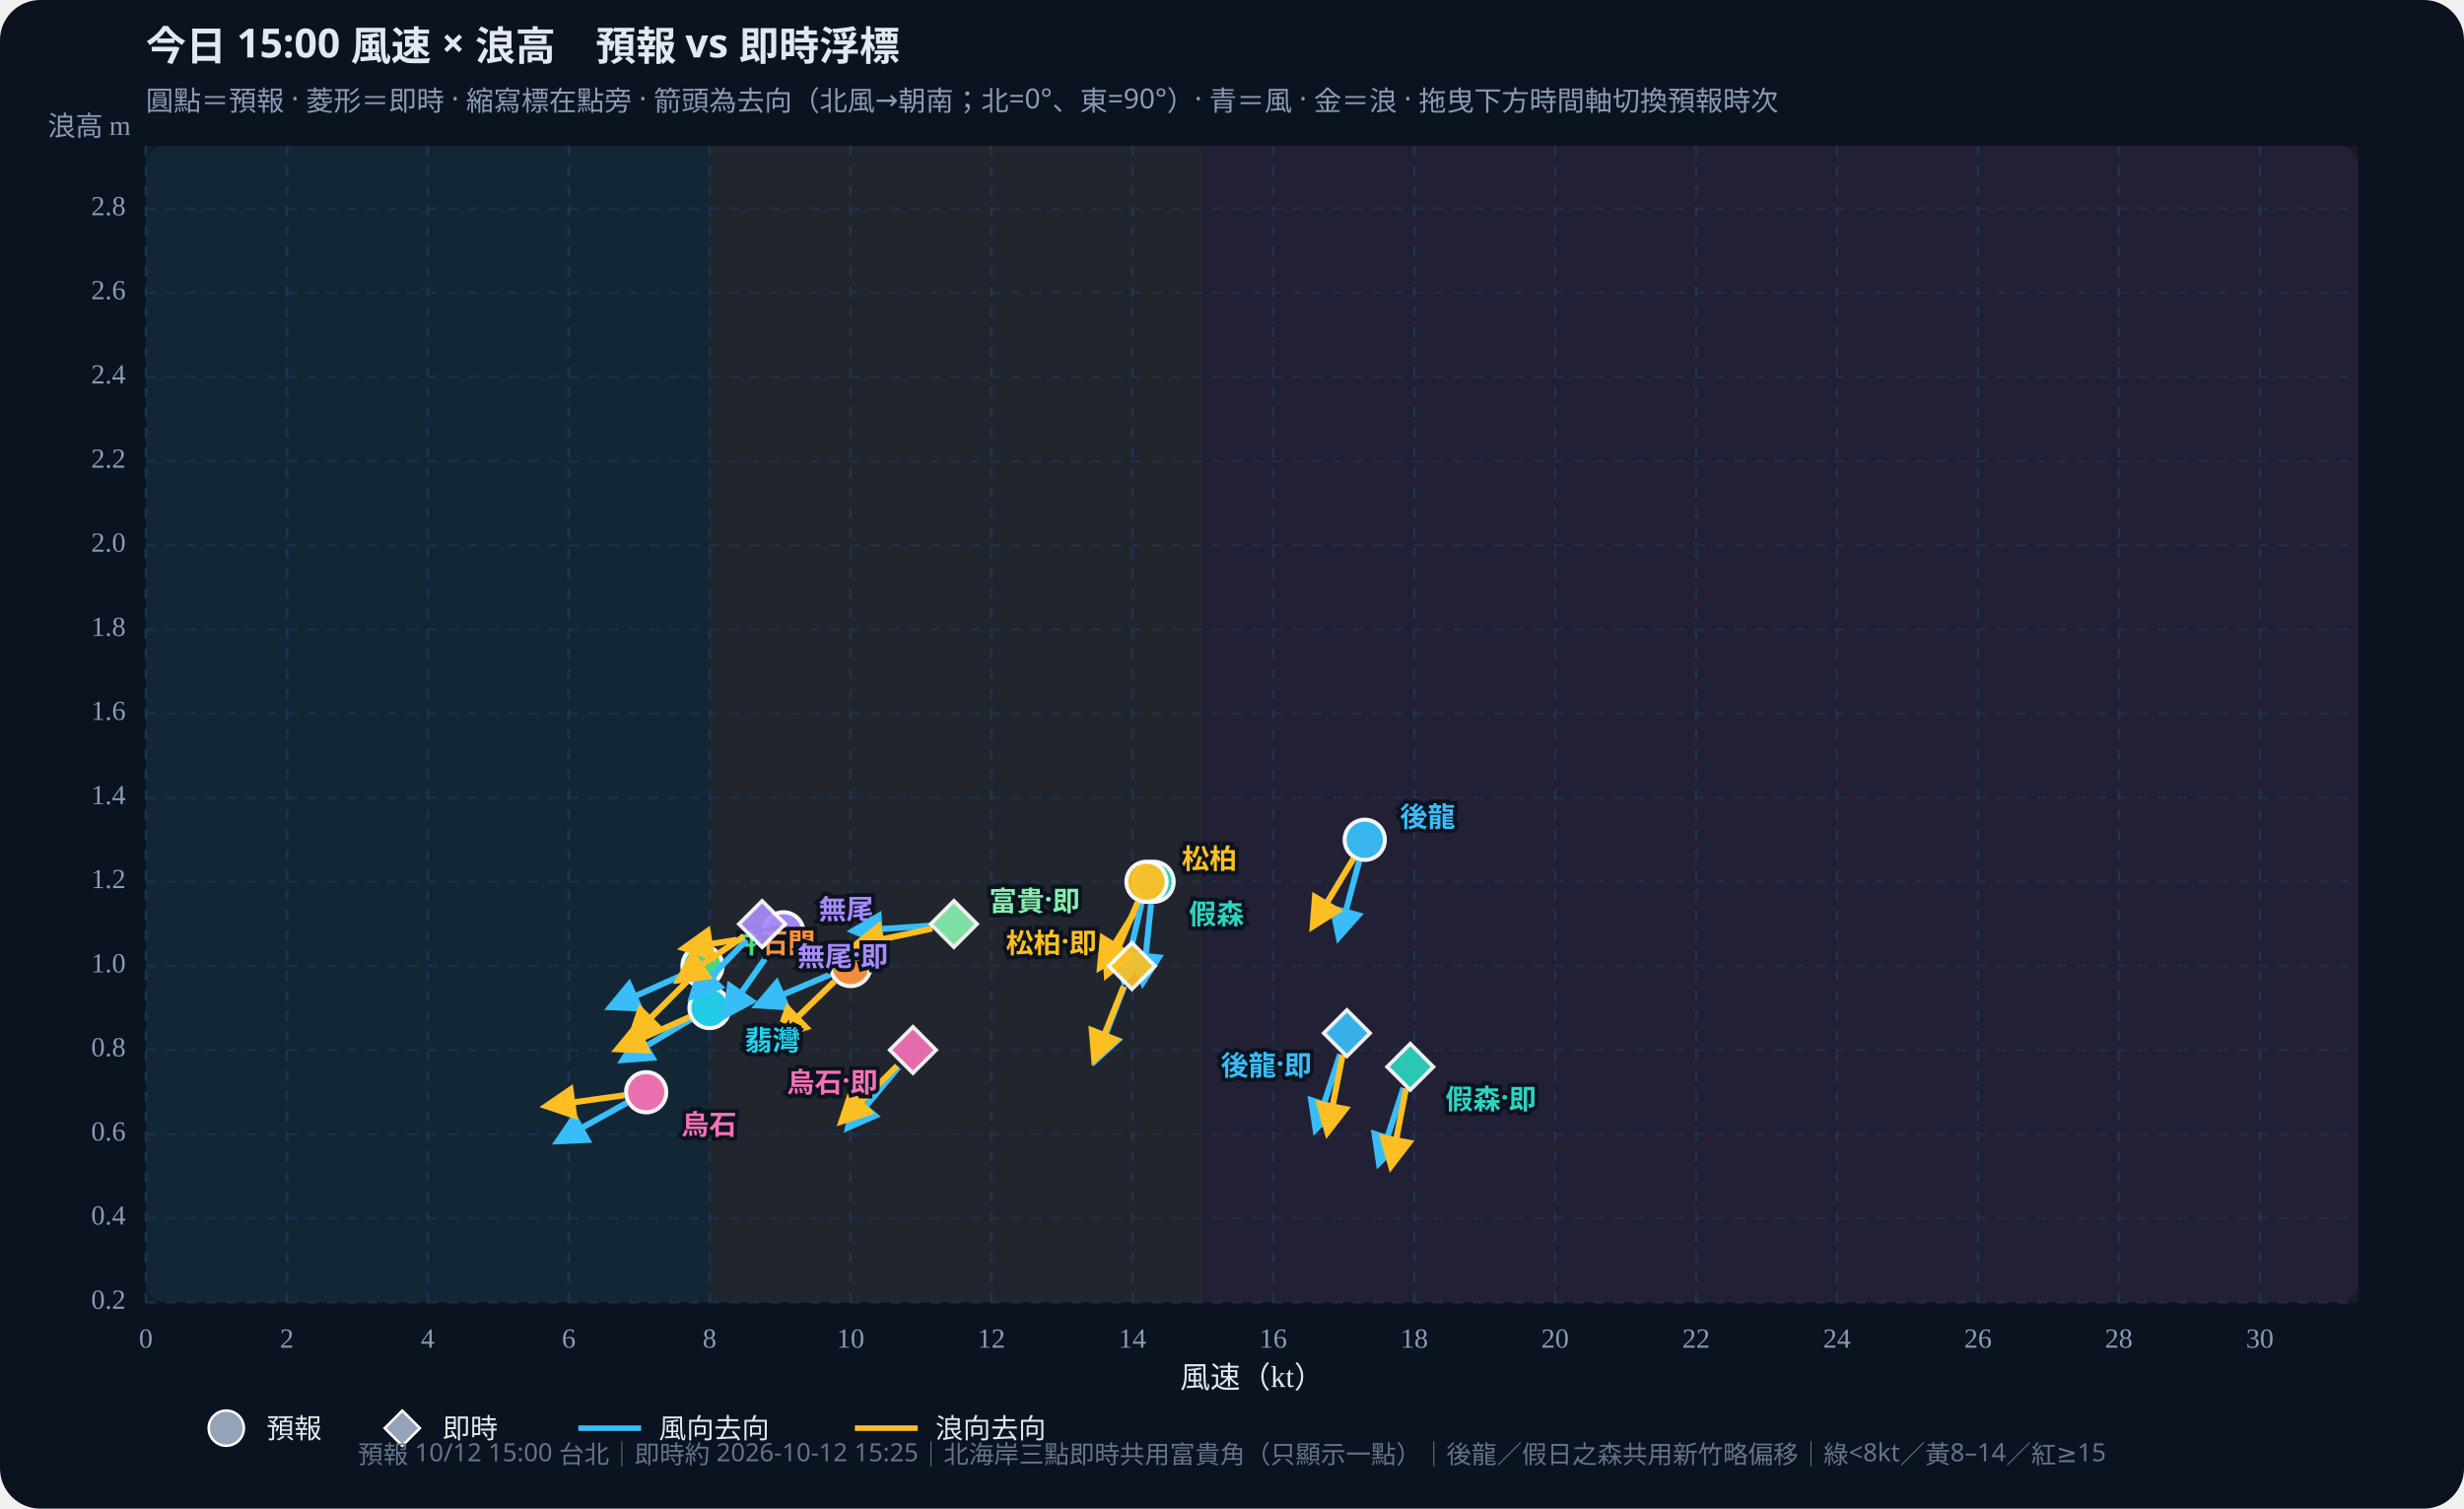
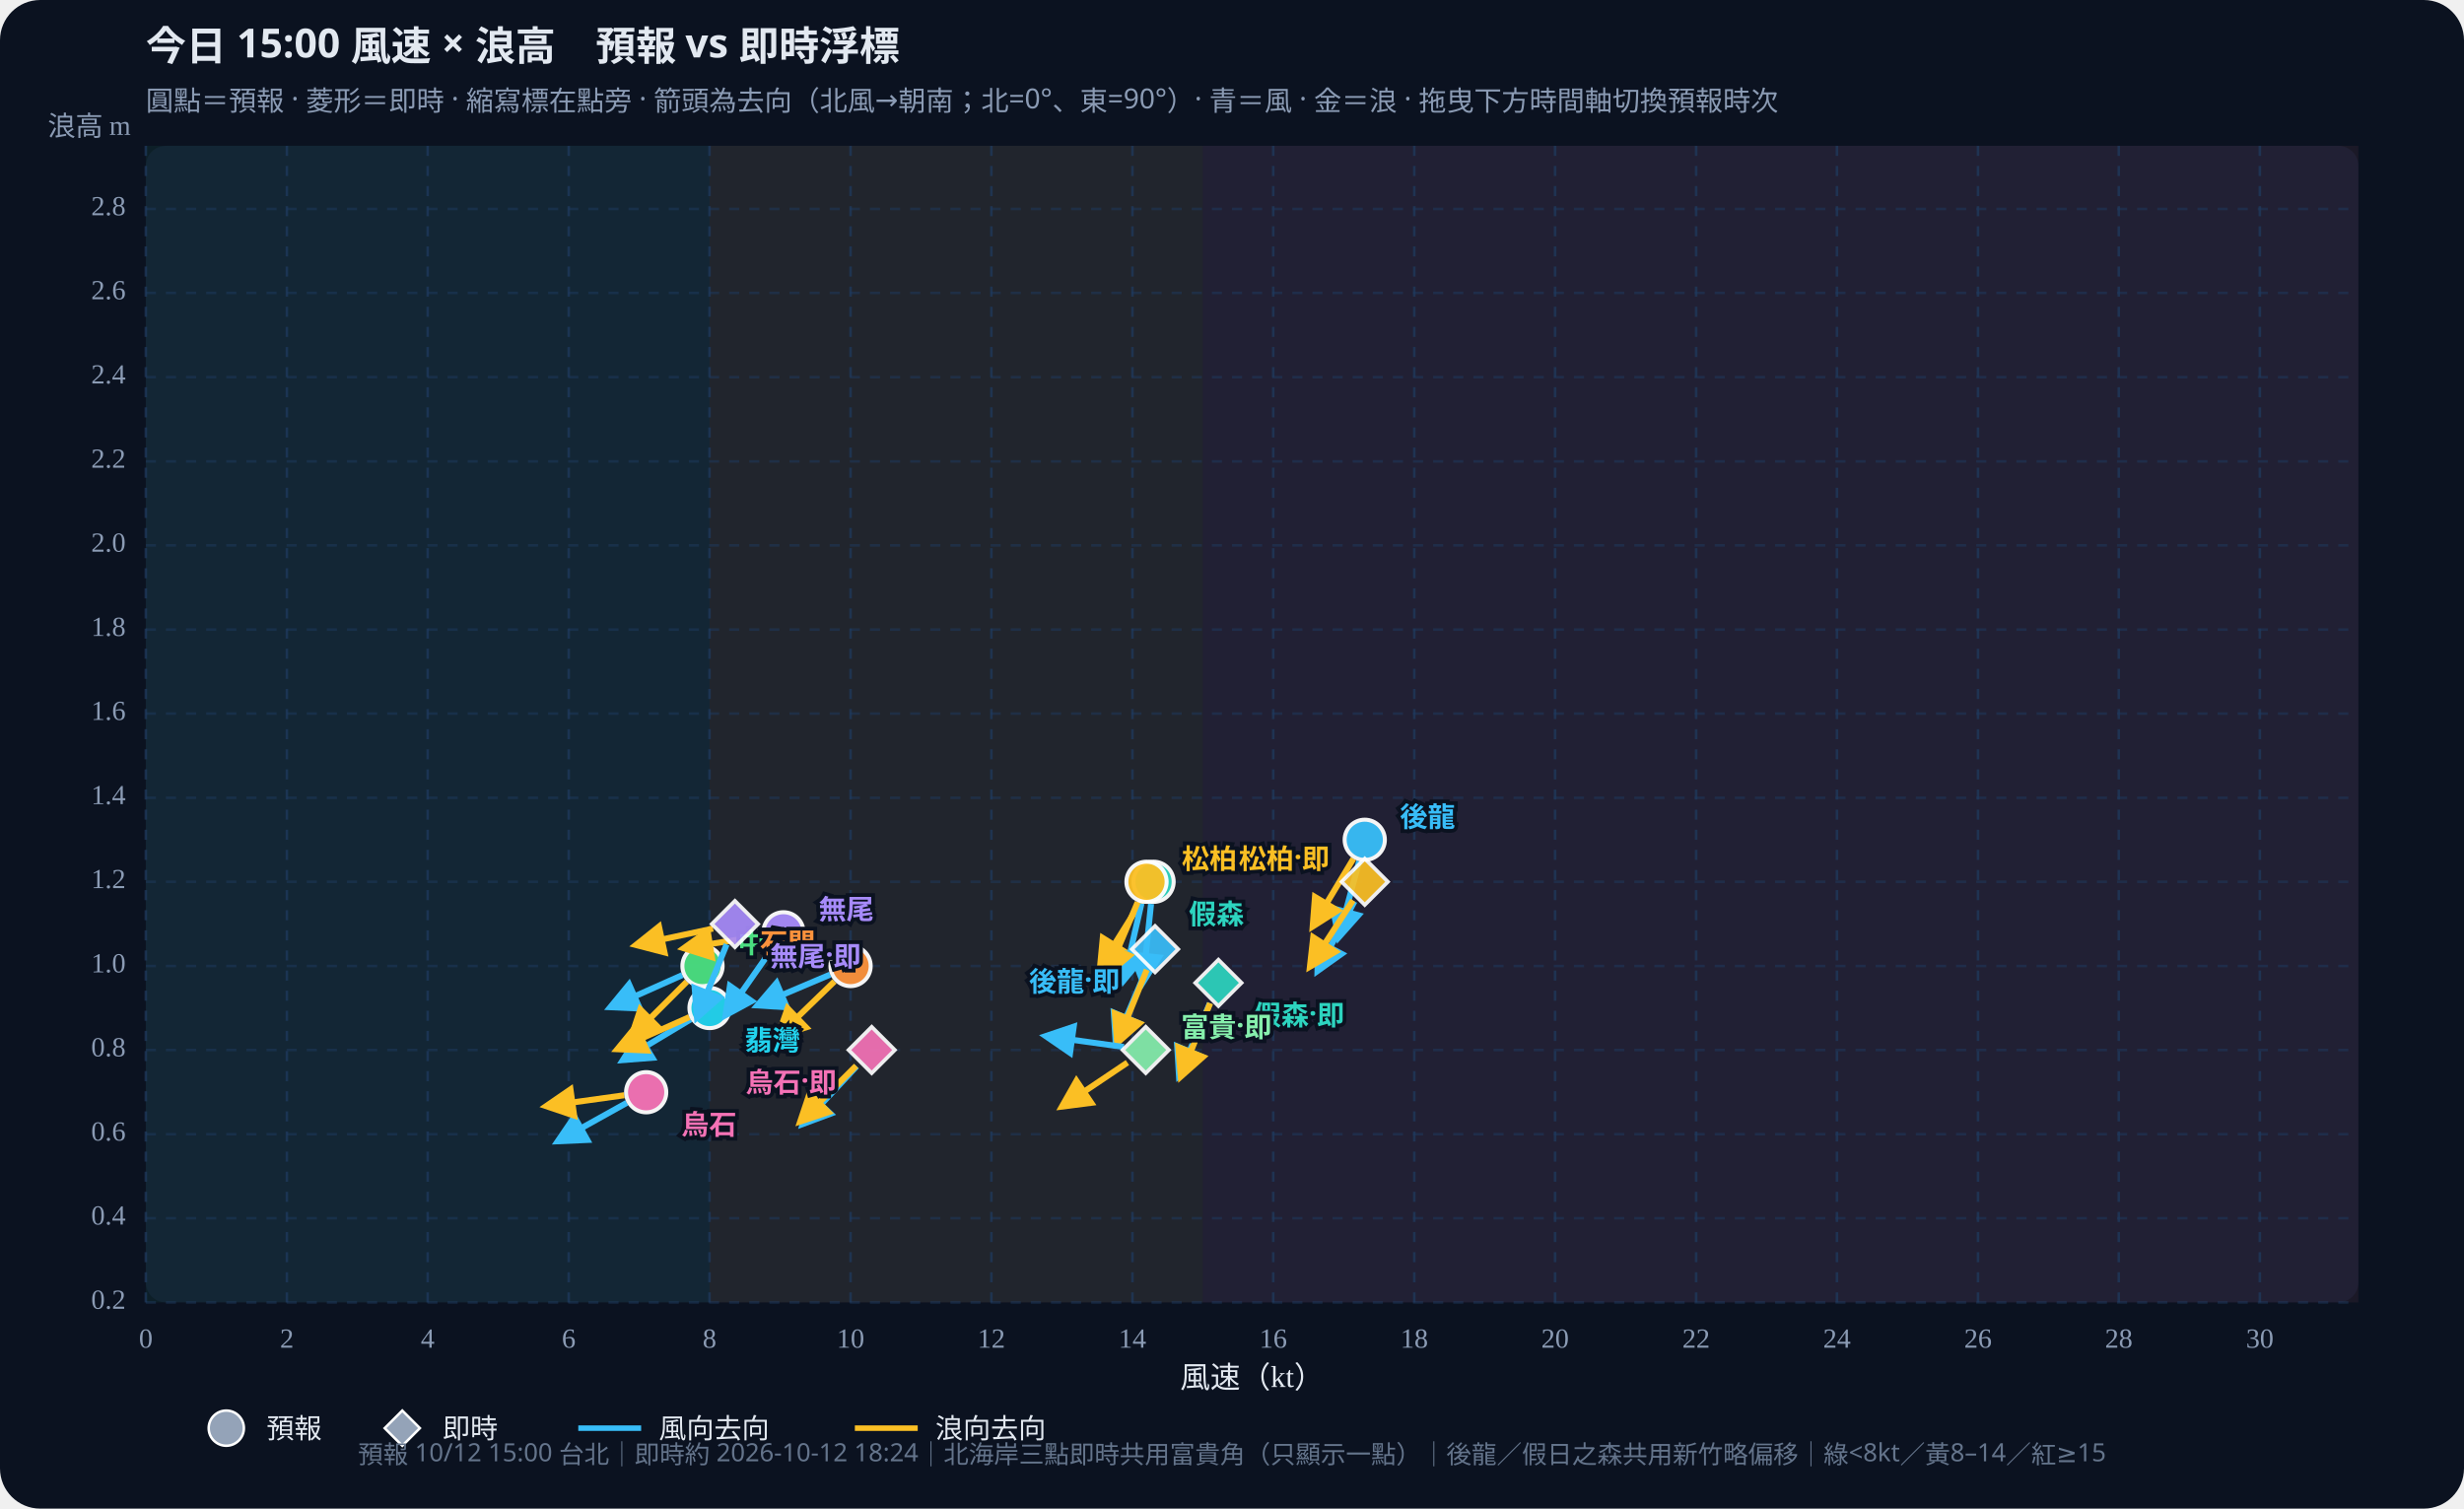
<svg xmlns="http://www.w3.org/2000/svg" id="wws-svg" viewBox="0 0 980 600" role="img" aria-label="風速與浪高散佈圖，可拖曳時間軸切換預報時次" style="width:100%;height:auto;display:block">
  <rect width="980" height="600" fill="#0b1220" rx="16" />
  <rect x="58" y="58" width="880" height="460" fill="#111a2e" rx="8" />
  <rect x="58.0" y="58" width="224.2" height="460" fill="#34d399" opacity="0.07" />
  <rect x="282.2" y="58" width="196.2" height="460" fill="#fbbf24" opacity="0.07" />
  <rect x="478.4" y="58" width="459.6" height="460" fill="#fb7185" opacity="0.07" />
  <defs>
    <marker id="arrow-38bdf8" viewBox="0 0 10 10" refX="8" refY="5" markerWidth="6" markerHeight="6" orient="auto-start-reverse">
      <path d="M0,0 L10,5 L0,10 z" fill="#38bdf8" />
    </marker>
    <marker id="arrow-fbbf24" viewBox="0 0 10 10" refX="8" refY="5" markerWidth="6" markerHeight="6" orient="auto-start-reverse">
      <path d="M0,0 L10,5 L0,10 z" fill="#fbbf24" />
    </marker>
  </defs>
  <text id="wws-title" x="58" y="24" fill="#e2e8f0" font-size="16" font-weight="700" font-family="Noto Sans TC,system-ui,sans-serif">今日 15:00 風速 × 浪高　預報 vs 即時浮標</text>
  <text x="58" y="44" fill="#8b9bb4" font-size="11" font-family="Noto Sans TC,system-ui,sans-serif">圓點＝預報 · 菱形＝即時 · 縮寫標在點旁 · 箭頭為去向（北風→朝南；北=0°、東=90°）· 青＝風 · 金＝浪 · 拖曳下方時間軸切換預報時次</text>
  <line x1="58.0" y1="58" x2="58.0" y2="518" stroke="#1e3a5f" stroke-dasharray="4 4" opacity="0.7" />
  <text x="58.0" y="536" text-anchor="middle" fill="#8b9bb4" font-size="11">0</text>
  <line x1="114.1" y1="58" x2="114.1" y2="518" stroke="#1e3a5f" stroke-dasharray="4 4" opacity="0.7" />
  <text x="114.1" y="536" text-anchor="middle" fill="#8b9bb4" font-size="11">2</text>
  <line x1="170.1" y1="58" x2="170.1" y2="518" stroke="#1e3a5f" stroke-dasharray="4 4" opacity="0.7" />
  <text x="170.1" y="536" text-anchor="middle" fill="#8b9bb4" font-size="11">4</text>
  <line x1="226.2" y1="58" x2="226.2" y2="518" stroke="#1e3a5f" stroke-dasharray="4 4" opacity="0.7" />
  <text x="226.2" y="536" text-anchor="middle" fill="#8b9bb4" font-size="11">6</text>
  <line x1="282.2" y1="58" x2="282.2" y2="518" stroke="#1e3a5f" stroke-dasharray="4 4" opacity="0.7" />
  <text x="282.2" y="536" text-anchor="middle" fill="#8b9bb4" font-size="11">8</text>
  <line x1="338.3" y1="58" x2="338.3" y2="518" stroke="#1e3a5f" stroke-dasharray="4 4" opacity="0.7" />
  <text x="338.3" y="536" text-anchor="middle" fill="#8b9bb4" font-size="11">10</text>
  <line x1="394.3" y1="58" x2="394.3" y2="518" stroke="#1e3a5f" stroke-dasharray="4 4" opacity="0.7" />
  <text x="394.3" y="536" text-anchor="middle" fill="#8b9bb4" font-size="11">12</text>
  <line x1="450.4" y1="58" x2="450.4" y2="518" stroke="#1e3a5f" stroke-dasharray="4 4" opacity="0.7" />
  <text x="450.4" y="536" text-anchor="middle" fill="#8b9bb4" font-size="11">14</text>
  <line x1="506.4" y1="58" x2="506.4" y2="518" stroke="#1e3a5f" stroke-dasharray="4 4" opacity="0.7" />
  <text x="506.4" y="536" text-anchor="middle" fill="#8b9bb4" font-size="11">16</text>
  <line x1="562.5" y1="58" x2="562.5" y2="518" stroke="#1e3a5f" stroke-dasharray="4 4" opacity="0.7" />
  <text x="562.5" y="536" text-anchor="middle" fill="#8b9bb4" font-size="11">18</text>
  <line x1="618.5" y1="58" x2="618.5" y2="518" stroke="#1e3a5f" stroke-dasharray="4 4" opacity="0.7" />
  <text x="618.5" y="536" text-anchor="middle" fill="#8b9bb4" font-size="11">20</text>
  <line x1="674.6" y1="58" x2="674.6" y2="518" stroke="#1e3a5f" stroke-dasharray="4 4" opacity="0.7" />
  <text x="674.6" y="536" text-anchor="middle" fill="#8b9bb4" font-size="11">22</text>
  <line x1="730.6" y1="58" x2="730.6" y2="518" stroke="#1e3a5f" stroke-dasharray="4 4" opacity="0.7" />
  <text x="730.6" y="536" text-anchor="middle" fill="#8b9bb4" font-size="11">24</text>
  <line x1="786.7" y1="58" x2="786.7" y2="518" stroke="#1e3a5f" stroke-dasharray="4 4" opacity="0.7" />
  <text x="786.7" y="536" text-anchor="middle" fill="#8b9bb4" font-size="11">26</text>
  <line x1="842.7" y1="58" x2="842.7" y2="518" stroke="#1e3a5f" stroke-dasharray="4 4" opacity="0.7" />
  <text x="842.7" y="536" text-anchor="middle" fill="#8b9bb4" font-size="11">28</text>
  <line x1="898.8" y1="58" x2="898.8" y2="518" stroke="#1e3a5f" stroke-dasharray="4 4" opacity="0.7" />
  <text x="898.8" y="536" text-anchor="middle" fill="#8b9bb4" font-size="11">30</text>
  <line x1="58" y1="518.0" x2="938" y2="518.0" stroke="#1e3a5f" stroke-dasharray="4 4" opacity="0.5" />
  <text x="50" y="518.0" text-anchor="end" dominant-baseline="middle" fill="#8b9bb4" font-size="11">0.2</text>
  <line x1="58" y1="484.5" x2="938" y2="484.5" stroke="#1e3a5f" stroke-dasharray="4 4" opacity="0.5" />
  <text x="50" y="484.5" text-anchor="end" dominant-baseline="middle" fill="#8b9bb4" font-size="11">0.4</text>
  <line x1="58" y1="451.1" x2="938" y2="451.1" stroke="#1e3a5f" stroke-dasharray="4 4" opacity="0.5" />
  <text x="50" y="451.1" text-anchor="end" dominant-baseline="middle" fill="#8b9bb4" font-size="11">0.6</text>
  <line x1="58" y1="417.6" x2="938" y2="417.6" stroke="#1e3a5f" stroke-dasharray="4 4" opacity="0.5" />
  <text x="50" y="417.6" text-anchor="end" dominant-baseline="middle" fill="#8b9bb4" font-size="11">0.8</text>
  <line x1="58" y1="384.2" x2="938" y2="384.2" stroke="#1e3a5f" stroke-dasharray="4 4" opacity="0.5" />
  <text x="50" y="384.2" text-anchor="end" dominant-baseline="middle" fill="#8b9bb4" font-size="11">1.0</text>
  <line x1="58" y1="350.7" x2="938" y2="350.7" stroke="#1e3a5f" stroke-dasharray="4 4" opacity="0.5" />
  <text x="50" y="350.7" text-anchor="end" dominant-baseline="middle" fill="#8b9bb4" font-size="11">1.2</text>
  <line x1="58" y1="317.3" x2="938" y2="317.3" stroke="#1e3a5f" stroke-dasharray="4 4" opacity="0.5" />
  <text x="50" y="317.3" text-anchor="end" dominant-baseline="middle" fill="#8b9bb4" font-size="11">1.4</text>
  <line x1="58" y1="283.8" x2="938" y2="283.8" stroke="#1e3a5f" stroke-dasharray="4 4" opacity="0.5" />
  <text x="50" y="283.8" text-anchor="end" dominant-baseline="middle" fill="#8b9bb4" font-size="11">1.6</text>
  <line x1="58" y1="250.4" x2="938" y2="250.4" stroke="#1e3a5f" stroke-dasharray="4 4" opacity="0.5" />
  <text x="50" y="250.4" text-anchor="end" dominant-baseline="middle" fill="#8b9bb4" font-size="11">1.8</text>
  <line x1="58" y1="216.9" x2="938" y2="216.9" stroke="#1e3a5f" stroke-dasharray="4 4" opacity="0.5" />
  <text x="50" y="216.9" text-anchor="end" dominant-baseline="middle" fill="#8b9bb4" font-size="11">2.0</text>
  <line x1="58" y1="183.5" x2="938" y2="183.5" stroke="#1e3a5f" stroke-dasharray="4 4" opacity="0.5" />
  <text x="50" y="183.5" text-anchor="end" dominant-baseline="middle" fill="#8b9bb4" font-size="11">2.2</text>
  <line x1="58" y1="150.0" x2="938" y2="150.0" stroke="#1e3a5f" stroke-dasharray="4 4" opacity="0.5" />
  <text x="50" y="150.0" text-anchor="end" dominant-baseline="middle" fill="#8b9bb4" font-size="11">2.4</text>
  <line x1="58" y1="116.5" x2="938" y2="116.5" stroke="#1e3a5f" stroke-dasharray="4 4" opacity="0.5" />
  <text x="50" y="116.5" text-anchor="end" dominant-baseline="middle" fill="#8b9bb4" font-size="11">2.6</text>
  <line x1="58" y1="83.1" x2="938" y2="83.1" stroke="#1e3a5f" stroke-dasharray="4 4" opacity="0.5" />
  <text x="50" y="83.1" text-anchor="end" dominant-baseline="middle" fill="#8b9bb4" font-size="11">2.8</text>
  <text x="498" y="552" text-anchor="middle" fill="#e2e8f0" font-size="12">風速（kt）</text>
  <text x="52" y="54" text-anchor="end" fill="#8b9bb4" font-size="11">浪高 m</text>
  <g id="wws-forecast-layer">
    <line x1="540.6" y1="342.5" x2="532.5" y2="372.6" stroke="#38bdf8" stroke-width="2.4" marker-end="url(#arrow-38bdf8)" />
    <line x1="538.3" y1="341.5" x2="522.2" y2="368.3" stroke="#fbbf24" stroke-width="2.4" marker-end="url(#arrow-fbbf24)" />
    <circle cx="542.8" cy="334.0" r="8.0" fill="#38bdf8" stroke="#fff" stroke-width="1.6" opacity="0.95" />
    <line x1="457.8" y1="359.5" x2="454.6" y2="390.5" stroke="#38bdf8" stroke-width="2.4" marker-end="url(#arrow-38bdf8)" />
    <line x1="454.1" y1="358.2" x2="437.6" y2="384.6" stroke="#fbbf24" stroke-width="2.4" marker-end="url(#arrow-fbbf24)" />
    <circle cx="458.8" cy="350.7" r="8.0" fill="#2dd4bf" stroke="#fff" stroke-width="1.6" opacity="0.95" />
    <line x1="454.0" y1="359.3" x2="447.0" y2="389.7" stroke="#38bdf8" stroke-width="2.4" marker-end="url(#arrow-38bdf8)" />
    <line x1="452.5" y1="358.8" x2="440.3" y2="387.5" stroke="#fbbf24" stroke-width="2.4" marker-end="url(#arrow-fbbf24)" />
    <circle cx="456.0" cy="350.7" r="8.0" fill="#fbbf24" stroke="#fff" stroke-width="1.6" opacity="0.95" />
    <line x1="271.4" y1="387.8" x2="242.9" y2="400.5" stroke="#38bdf8" stroke-width="2.4" marker-end="url(#arrow-38bdf8)" />
    <line x1="273.2" y1="390.4" x2="251.1" y2="412.5" stroke="#fbbf24" stroke-width="2.4" marker-end="url(#arrow-fbbf24)" />
    <circle cx="279.4" cy="384.2" r="8.0" fill="#4ade80" stroke="#fff" stroke-width="1.6" opacity="0.95" />
    <line x1="274.7" y1="405.4" x2="247.9" y2="421.5" stroke="#38bdf8" stroke-width="2.4" marker-end="url(#arrow-38bdf8)" />
    <line x1="274.2" y1="404.5" x2="245.7" y2="417.2" stroke="#fbbf24" stroke-width="2.4" marker-end="url(#arrow-fbbf24)" />
    <circle cx="282.2" cy="400.9" r="8.0" fill="#22d3ee" stroke="#fff" stroke-width="1.6" opacity="0.95" />
    <line x1="330.2" y1="387.6" x2="301.4" y2="399.8" stroke="#38bdf8" stroke-width="2.4" marker-end="url(#arrow-38bdf8)" />
    <line x1="331.9" y1="390.3" x2="309.5" y2="412.0" stroke="#fbbf24" stroke-width="2.4" marker-end="url(#arrow-fbbf24)" />
    <circle cx="338.3" cy="384.2" r="8.0" fill="#fb923c" stroke="#fff" stroke-width="1.6" opacity="0.95" />
    <line x1="306.6" y1="378.0" x2="288.7" y2="403.6" stroke="#38bdf8" stroke-width="2.4" marker-end="url(#arrow-38bdf8)" />
    <line x1="302.9" y1="372.2" x2="272.1" y2="377.1" stroke="#fbbf24" stroke-width="2.4" marker-end="url(#arrow-fbbf24)" />
    <circle cx="311.6" cy="370.8" r="8.0" fill="#a78bfa" stroke="#fff" stroke-width="1.6" opacity="0.95" />
    <line x1="249.3" y1="438.6" x2="222.0" y2="453.8" stroke="#38bdf8" stroke-width="2.4" marker-end="url(#arrow-38bdf8)" />
    <line x1="248.3" y1="435.6" x2="217.4" y2="439.9" stroke="#fbbf24" stroke-width="2.4" marker-end="url(#arrow-fbbf24)" />
    <circle cx="257.0" cy="434.4" r="8.0" fill="#f472b6" stroke="#fff" stroke-width="1.6" opacity="0.95" />
    <text x="556.8" y="324.0" text-anchor="start" dominant-baseline="central" fill="#38bdf8" font-size="11" font-weight="700" font-family="Noto Sans TC,system-ui,sans-serif" stroke="#0b1220" stroke-width="3" paint-order="stroke">後龍</text>
    <text x="472.8" y="362.7" text-anchor="start" dominant-baseline="central" fill="#2dd4bf" font-size="11" font-weight="700" font-family="Noto Sans TC,system-ui,sans-serif" stroke="#0b1220" stroke-width="3" paint-order="stroke">假森</text>
    <text x="470.0" y="340.7" text-anchor="start" dominant-baseline="central" fill="#fbbf24" font-size="11" font-weight="700" font-family="Noto Sans TC,system-ui,sans-serif" stroke="#0b1220" stroke-width="3" paint-order="stroke">松柏</text>
    <text x="293.4" y="374.2" text-anchor="start" dominant-baseline="central" fill="#4ade80" font-size="11" font-weight="700" font-family="Noto Sans TC,system-ui,sans-serif" stroke="#0b1220" stroke-width="3" paint-order="stroke">中角</text>
    <text x="296.2" y="412.9" text-anchor="start" dominant-baseline="central" fill="#22d3ee" font-size="11" font-weight="700" font-family="Noto Sans TC,system-ui,sans-serif" stroke="#0b1220" stroke-width="3" paint-order="stroke">翡灣</text>
    <text x="324.3" y="374.2" text-anchor="end" dominant-baseline="central" fill="#fb923c" font-size="11" font-weight="700" font-family="Noto Sans TC,system-ui,sans-serif" stroke="#0b1220" stroke-width="3" paint-order="stroke">石門</text>
    <text x="325.6" y="360.8" text-anchor="start" dominant-baseline="central" fill="#a78bfa" font-size="11" font-weight="700" font-family="Noto Sans TC,system-ui,sans-serif" stroke="#0b1220" stroke-width="3" paint-order="stroke">無尾</text>
    <text x="271.0" y="446.4" text-anchor="start" dominant-baseline="central" fill="#f472b6" font-size="11" font-weight="700" font-family="Noto Sans TC,system-ui,sans-serif" stroke="#0b1220" stroke-width="3" paint-order="stroke">烏石</text>
  </g>
  <g id="wws-live-layer">
-     <line x1="533.0" y1="419.3" x2="523.3" y2="449.0" stroke="#38bdf8" stroke-width="2.4" marker-end="url(#arrow-38bdf8)" />
-     <line x1="534.0" y1="419.6" x2="528.0" y2="450.2" stroke="#fbbf24" stroke-width="2.4" marker-end="url(#arrow-fbbf24)" />
-     <polygon points="535.7,401.7 544.9,410.9 535.7,420.1 526.5,410.9" fill="#38bdf8" stroke="#fff" stroke-width="1.5" opacity="0.92" />
-     <line x1="558.2" y1="432.7" x2="548.5" y2="462.4" stroke="#38bdf8" stroke-width="2.4" marker-end="url(#arrow-38bdf8)" />
-     <line x1="559.2" y1="433.0" x2="553.3" y2="463.6" stroke="#fbbf24" stroke-width="2.4" marker-end="url(#arrow-fbbf24)" />
-     <polygon points="560.9,415.1 570.1,424.3 560.9,433.5 551.7,424.3" fill="#2dd4bf" stroke="#fff" stroke-width="1.5" opacity="0.92" />
-     <line x1="447.1" y1="392.4" x2="435.9" y2="421.5" stroke="#38bdf8" stroke-width="2.4" marker-end="url(#arrow-38bdf8)" />
-     <line x1="446.9" y1="392.3" x2="435.3" y2="421.3" stroke="#fbbf24" stroke-width="2.4" marker-end="url(#arrow-fbbf24)" />
-     <polygon points="450.2,375.0 459.4,384.2 450.2,393.4 441.0,384.2" fill="#fbbf24" stroke="#fff" stroke-width="1.5" opacity="0.92" />
-     <line x1="370.6" y1="368.1" x2="339.5" y2="370.2" stroke="#38bdf8" stroke-width="2.4" marker-end="url(#arrow-38bdf8)" />
-     <line x1="370.8" y1="369.3" x2="340.3" y2="375.8" stroke="#fbbf24" stroke-width="2.4" marker-end="url(#arrow-fbbf24)" />
-     <polygon points="379.4,358.3 388.6,367.5 379.4,376.7 370.2,367.5" fill="#86efac" stroke="#fff" stroke-width="1.5" opacity="0.92" />
-     <line x1="297.0" y1="373.8" x2="275.4" y2="396.2" stroke="#38bdf8" stroke-width="2.4" marker-end="url(#arrow-38bdf8)" />
-     <line x1="295.9" y1="372.4" x2="270.0" y2="389.8" stroke="#fbbf24" stroke-width="2.4" marker-end="url(#arrow-fbbf24)" />
-     <polygon points="303.1,358.3 312.3,367.5 303.1,376.7 293.9,367.5" fill="#a78bfa" stroke="#fff" stroke-width="1.5" opacity="0.92" />
-     <line x1="357.4" y1="424.4" x2="337.4" y2="448.3" stroke="#38bdf8" stroke-width="2.4" marker-end="url(#arrow-38bdf8)" />
-     <line x1="356.8" y1="423.9" x2="334.8" y2="445.9" stroke="#fbbf24" stroke-width="2.4" marker-end="url(#arrow-fbbf24)" />
-     <polygon points="363.1,408.4 372.3,417.6 363.1,426.8 353.9,417.6" fill="#f472b6" stroke="#fff" stroke-width="1.5" opacity="0.92" />
-     <text x="521.7" y="422.9" text-anchor="end" dominant-baseline="central" fill="#38bdf8" font-size="11" font-weight="700" font-family="Noto Sans TC,system-ui,sans-serif" stroke="#0b1220" stroke-width="3" paint-order="stroke">後龍·即</text>
-     <text x="574.9" y="436.3" text-anchor="start" dominant-baseline="central" fill="#2dd4bf" font-size="11" font-weight="700" font-family="Noto Sans TC,system-ui,sans-serif" stroke="#0b1220" stroke-width="3" paint-order="stroke">假森·即</text>
-     <text x="436.2" y="374.2" text-anchor="end" dominant-baseline="central" fill="#fbbf24" font-size="11" font-weight="700" font-family="Noto Sans TC,system-ui,sans-serif" stroke="#0b1220" stroke-width="3" paint-order="stroke">松柏·即</text>
-     <text x="393.4" y="357.5" text-anchor="start" dominant-baseline="central" fill="#86efac" font-size="11" font-weight="700" font-family="Noto Sans TC,system-ui,sans-serif" stroke="#0b1220" stroke-width="3" paint-order="stroke">富貴·即</text>
-     <text x="317.1" y="379.5" text-anchor="start" dominant-baseline="central" fill="#a78bfa" font-size="11" font-weight="700" font-family="Noto Sans TC,system-ui,sans-serif" stroke="#0b1220" stroke-width="3" paint-order="stroke">無尾·即</text>
-     <text x="349.1" y="429.6" text-anchor="end" dominant-baseline="central" fill="#f472b6" font-size="11" font-weight="700" font-family="Noto Sans TC,system-ui,sans-serif" stroke="#0b1220" stroke-width="3" paint-order="stroke">烏石·即</text>
+     <line x1="456.0" y1="385.6" x2="443.8" y2="414.3" stroke="#38bdf8" stroke-width="2.4" marker-end="url(#arrow-38bdf8)" />
+     <line x1="456.1" y1="385.7" x2="444.4" y2="414.6" stroke="#fbbf24" stroke-width="2.4" marker-end="url(#arrow-fbbf24)" />
+     <polygon points="459.4,368.3 468.6,377.5 459.4,386.7 450.2,377.5" fill="#38bdf8" stroke="#fff" stroke-width="1.5" opacity="0.92" />
+     <line x1="481.2" y1="399.0" x2="469.0" y2="427.7" stroke="#38bdf8" stroke-width="2.4" marker-end="url(#arrow-38bdf8)" />
+     <line x1="481.3" y1="399.0" x2="469.7" y2="428.0" stroke="#fbbf24" stroke-width="2.4" marker-end="url(#arrow-fbbf24)" />
+     <polygon points="484.6,381.7 493.8,390.9 484.6,400.1 475.4,390.9" fill="#2dd4bf" stroke="#fff" stroke-width="1.5" opacity="0.92" />
+     <line x1="538.7" y1="358.5" x2="524.1" y2="386.0" stroke="#38bdf8" stroke-width="2.4" marker-end="url(#arrow-38bdf8)" />
+     <line x1="538.1" y1="358.1" x2="521.1" y2="384.3" stroke="#fbbf24" stroke-width="2.4" marker-end="url(#arrow-fbbf24)" />
+     <polygon points="542.8,341.5 552.0,350.7 542.8,359.9 533.6,350.7" fill="#fbbf24" stroke="#fff" stroke-width="1.5" opacity="0.92" />
+     <line x1="447.0" y1="416.4" x2="416.1" y2="412.1" stroke="#38bdf8" stroke-width="2.4" marker-end="url(#arrow-38bdf8)" />
+     <line x1="448.4" y1="422.6" x2="422.5" y2="440.0" stroke="#fbbf24" stroke-width="2.4" marker-end="url(#arrow-fbbf24)" />
+     <polygon points="455.7,408.4 464.9,417.6 455.7,426.8 446.5,417.6" fill="#86efac" stroke="#fff" stroke-width="1.5" opacity="0.92" />
+     <line x1="289.0" y1="375.6" x2="277.3" y2="404.5" stroke="#38bdf8" stroke-width="2.4" marker-end="url(#arrow-38bdf8)" />
+     <line x1="283.6" y1="369.3" x2="253.1" y2="375.8" stroke="#fbbf24" stroke-width="2.4" marker-end="url(#arrow-fbbf24)" />
+     <polygon points="292.3,358.3 301.5,367.5 292.3,376.7 283.1,367.5" fill="#a78bfa" stroke="#fff" stroke-width="1.5" opacity="0.92" />
+     <line x1="340.7" y1="424.1" x2="319.4" y2="446.9" stroke="#38bdf8" stroke-width="2.4" marker-end="url(#arrow-38bdf8)" />
+     <line x1="340.5" y1="423.9" x2="318.4" y2="445.9" stroke="#fbbf24" stroke-width="2.4" marker-end="url(#arrow-fbbf24)" />
+     <polygon points="346.7,408.4 355.9,417.6 346.7,426.8 337.5,417.6" fill="#f472b6" stroke="#fff" stroke-width="1.5" opacity="0.92" />
+     <text x="445.4" y="389.5" text-anchor="end" dominant-baseline="central" fill="#38bdf8" font-size="11" font-weight="700" font-family="Noto Sans TC,system-ui,sans-serif" stroke="#0b1220" stroke-width="3" paint-order="stroke">後龍·即</text>
+     <text x="498.6" y="402.9" text-anchor="start" dominant-baseline="central" fill="#2dd4bf" font-size="11" font-weight="700" font-family="Noto Sans TC,system-ui,sans-serif" stroke="#0b1220" stroke-width="3" paint-order="stroke">假森·即</text>
+     <text x="528.8" y="340.7" text-anchor="end" dominant-baseline="central" fill="#fbbf24" font-size="11" font-weight="700" font-family="Noto Sans TC,system-ui,sans-serif" stroke="#0b1220" stroke-width="3" paint-order="stroke">松柏·即</text>
+     <text x="469.7" y="407.6" text-anchor="start" dominant-baseline="central" fill="#86efac" font-size="11" font-weight="700" font-family="Noto Sans TC,system-ui,sans-serif" stroke="#0b1220" stroke-width="3" paint-order="stroke">富貴·即</text>
+     <text x="306.3" y="379.5" text-anchor="start" dominant-baseline="central" fill="#a78bfa" font-size="11" font-weight="700" font-family="Noto Sans TC,system-ui,sans-serif" stroke="#0b1220" stroke-width="3" paint-order="stroke">無尾·即</text>
+     <text x="332.7" y="429.6" text-anchor="end" dominant-baseline="central" fill="#f472b6" font-size="11" font-weight="700" font-family="Noto Sans TC,system-ui,sans-serif" stroke="#0b1220" stroke-width="3" paint-order="stroke">烏石·即</text>
  </g>
  <circle cx="90" cy="568" r="7" fill="#94a3b8" stroke="#fff" />
  <text x="106" y="572" fill="#e2e8f0" font-size="11" font-family="Noto Sans TC,system-ui,sans-serif">預報</text>
  <polygon points="160,561 167,568 160,575 153,568" fill="#94a3b8" stroke="#fff" />
  <text x="176" y="572" fill="#e2e8f0" font-size="11" font-family="Noto Sans TC,system-ui,sans-serif">即時</text>
  <line x1="230" y1="568" x2="255" y2="568" stroke="#38bdf8" stroke-width="2.2" />
  <text x="262" y="572" fill="#e2e8f0" font-size="11" font-family="Noto Sans TC,system-ui,sans-serif">風向去向</text>
  <line x1="340" y1="568" x2="365" y2="568" stroke="#fbbf24" stroke-width="2.2" />
  <text x="372" y="572" fill="#e2e8f0" font-size="11" font-family="Noto Sans TC,system-ui,sans-serif">浪向去向</text>
-   <text id="wws-foot" x="490" y="582" text-anchor="middle" fill="#64748b" font-size="10" font-family="Noto Sans TC,system-ui,sans-serif">預報 10/12 15:00 台北｜即時約 2026-10-12 15:25｜北海岸三點即時共用富貴角（只顯示一點）｜後龍／假日之森共用新竹略偏移｜綠&lt;8kt／黃8–14／紅≥15</text>
+   <text id="wws-foot" x="490" y="582" text-anchor="middle" fill="#64748b" font-size="10" font-family="Noto Sans TC,system-ui,sans-serif">預報 10/12 15:00 台北｜即時約 2026-10-12 18:24｜北海岸三點即時共用富貴角（只顯示一點）｜後龍／假日之森共用新竹略偏移｜綠&lt;8kt／黃8–14／紅≥15</text>
</svg>
